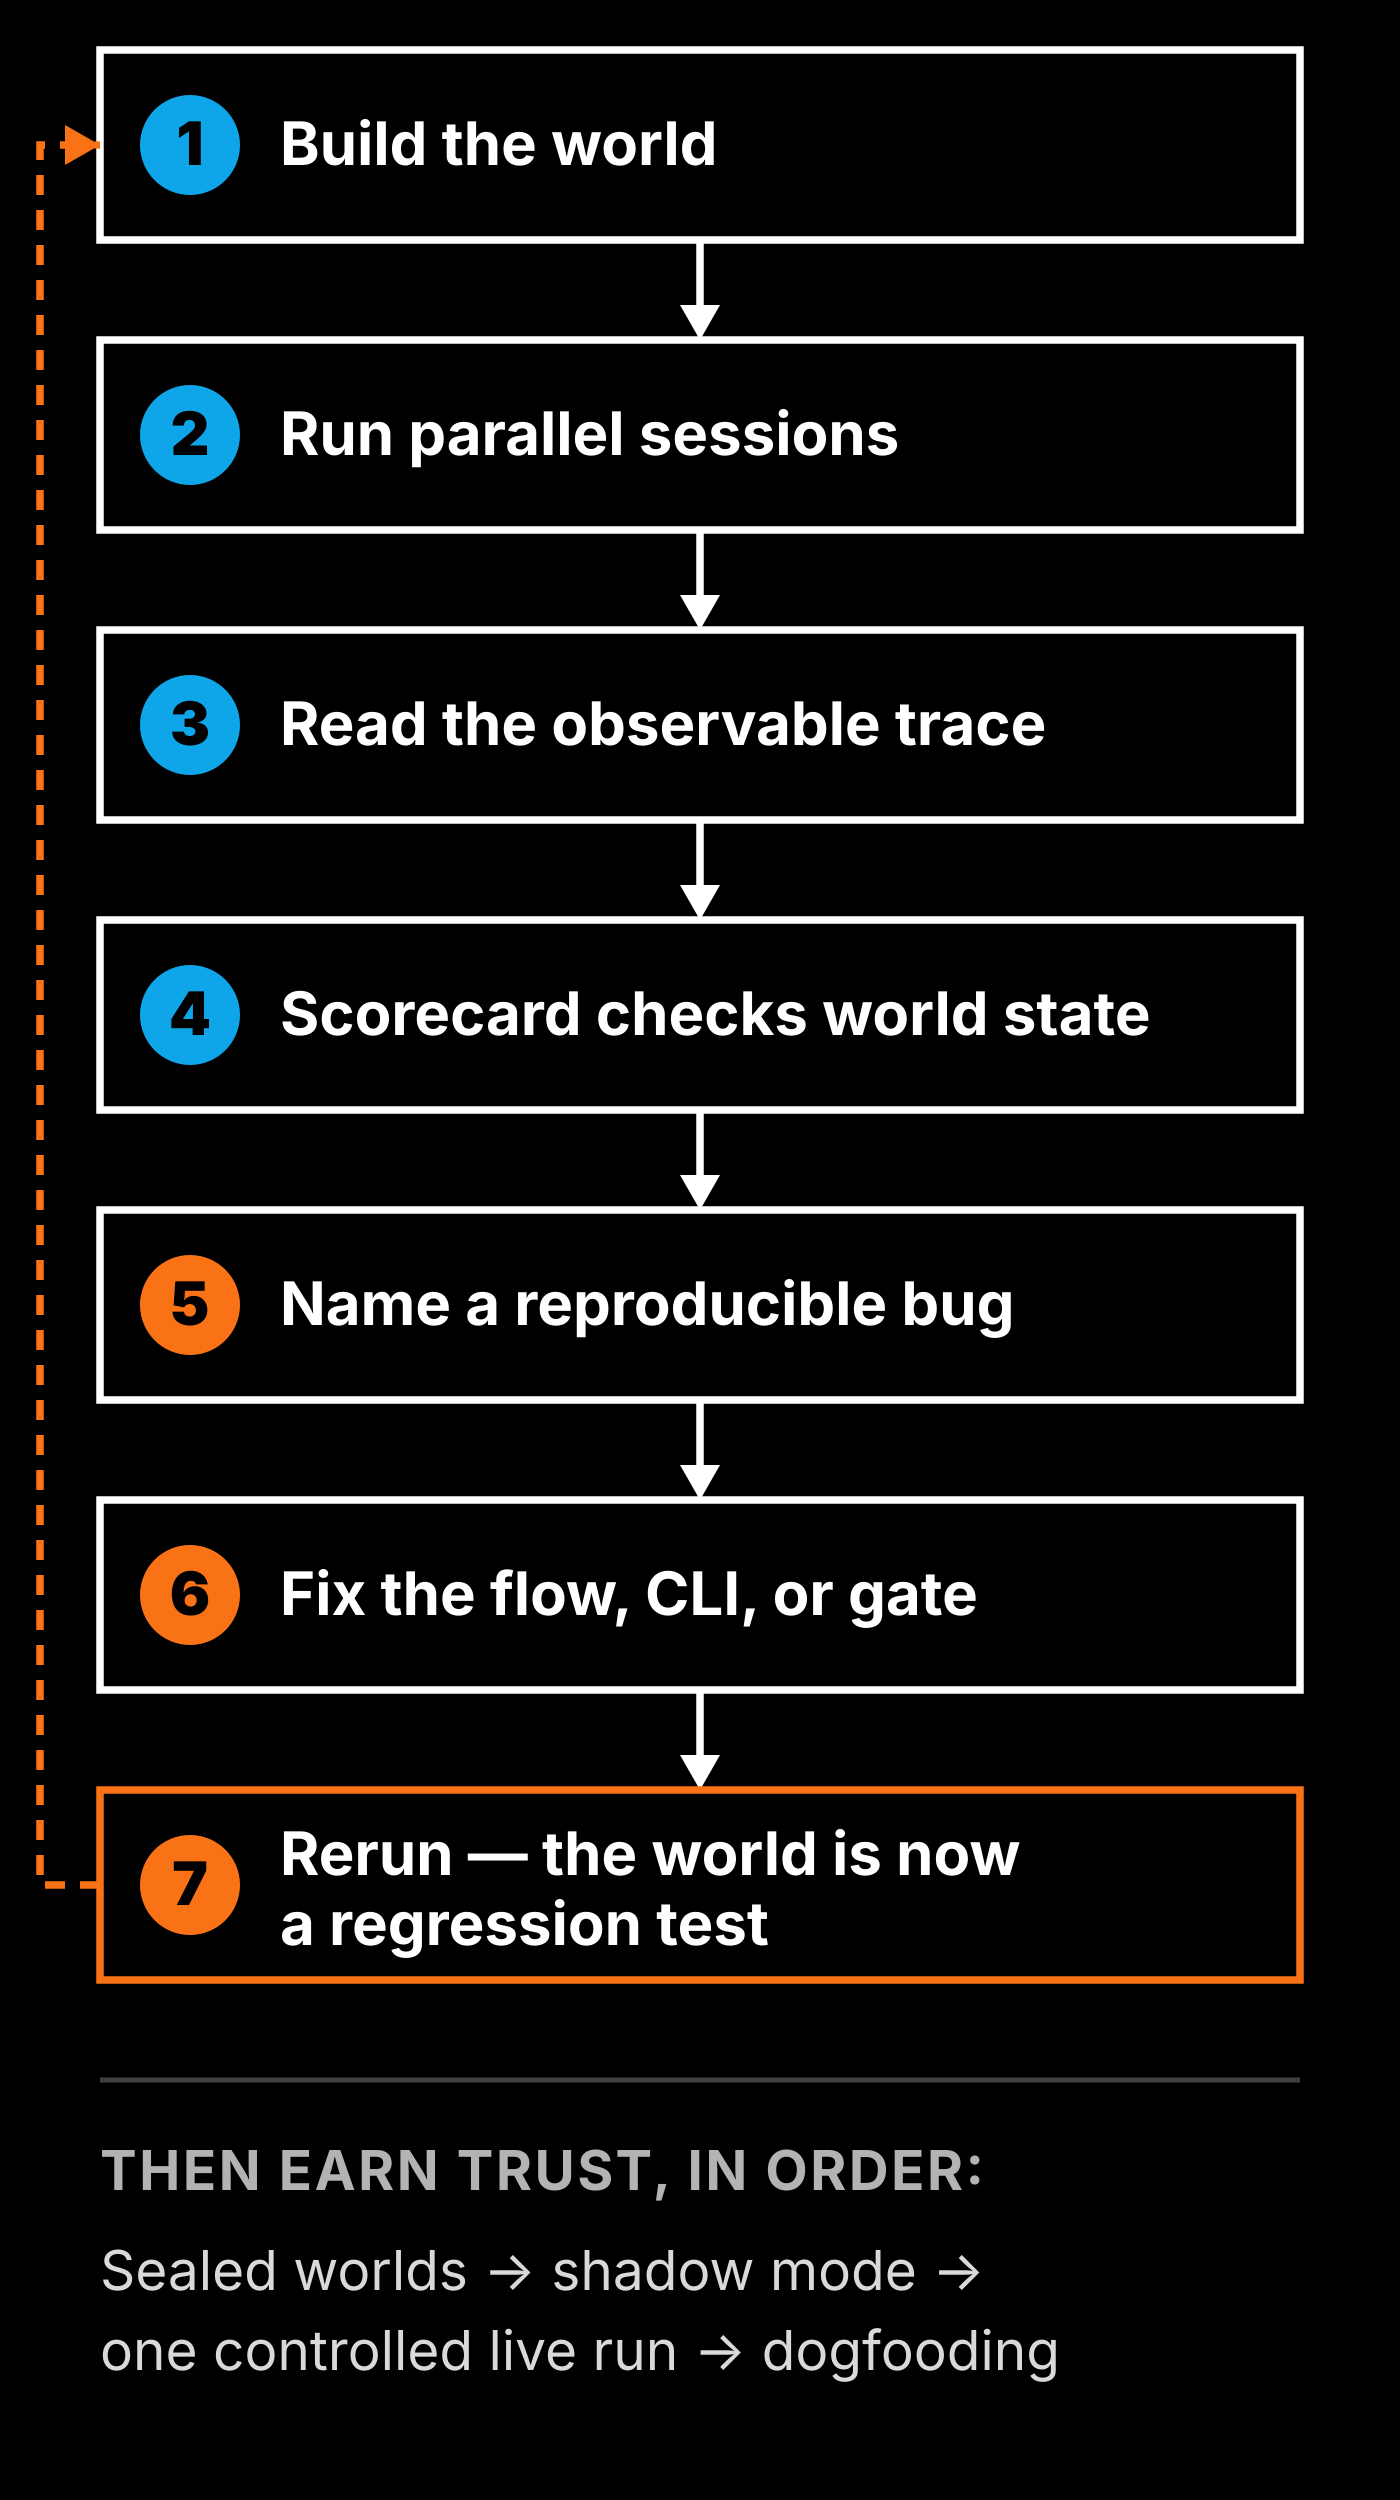
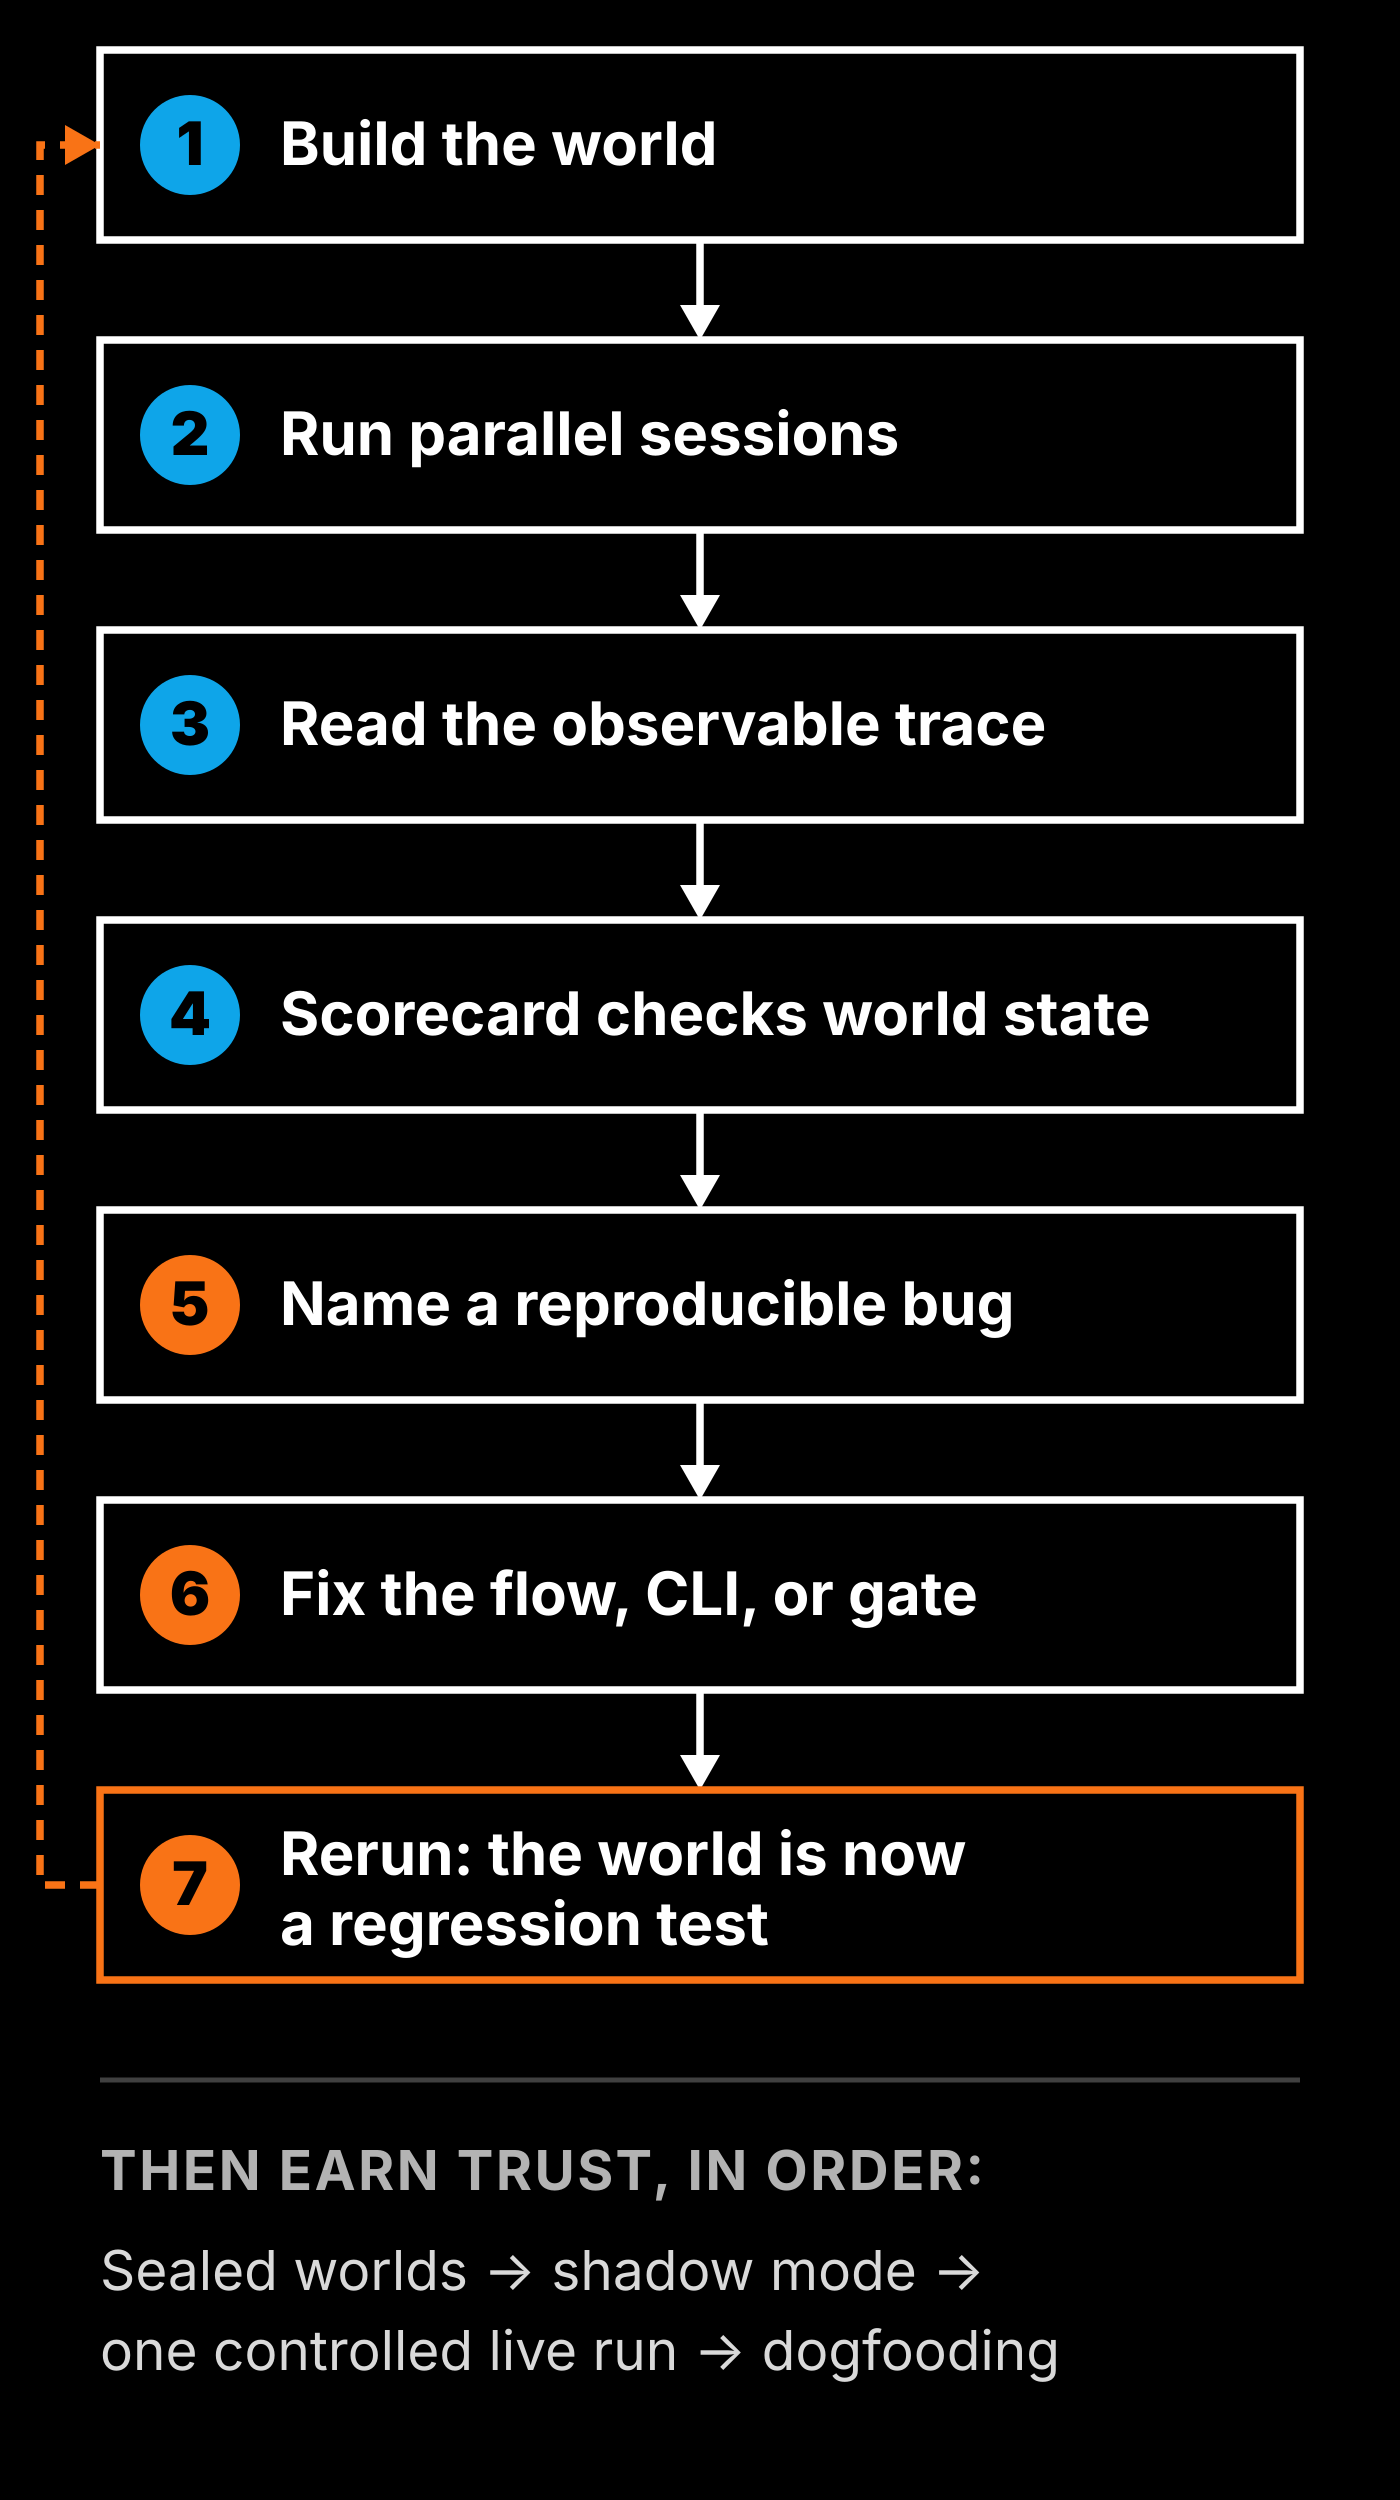
<svg xmlns="http://www.w3.org/2000/svg" viewBox="0 0 560 1000" role="img" aria-labelledby="loop-title loop-desc" font-family="Inter, ui-sans-serif, system-ui, sans-serif">
  <rect width="560" height="1000" fill="#000000" />
  <rect x="40" y="20" width="480" height="76" fill="#000000" stroke="#ffffff" stroke-width="3" />
  <circle cx="76" cy="58" r="20" fill="#0ea5e9" />
  <text x="76" y="66" text-anchor="middle" font-size="24" font-weight="900" fill="#000000">1</text>
  <text x="112" y="66" font-size="24" font-weight="700" fill="#ffffff">Build the world</text>
  <line x1="280" y1="96" x2="280" y2="128" stroke="#ffffff" stroke-width="3" />
  <polygon points="280,136 272,122 288,122" fill="#ffffff" />
  <rect x="40" y="136" width="480" height="76" fill="#000000" stroke="#ffffff" stroke-width="3" />
  <circle cx="76" cy="174" r="20" fill="#0ea5e9" />
  <text x="76" y="182" text-anchor="middle" font-size="24" font-weight="900" fill="#000000">2</text>
  <text x="112" y="182" font-size="24" font-weight="700" fill="#ffffff">Run parallel sessions</text>
  <line x1="280" y1="212" x2="280" y2="244" stroke="#ffffff" stroke-width="3" />
  <polygon points="280,252 272,238 288,238" fill="#ffffff" />
  <rect x="40" y="252" width="480" height="76" fill="#000000" stroke="#ffffff" stroke-width="3" />
  <circle cx="76" cy="290" r="20" fill="#0ea5e9" />
  <text x="76" y="298" text-anchor="middle" font-size="24" font-weight="900" fill="#000000">3</text>
  <text x="112" y="298" font-size="24" font-weight="700" fill="#ffffff">Read the observable trace</text>
  <line x1="280" y1="328" x2="280" y2="360" stroke="#ffffff" stroke-width="3" />
  <polygon points="280,368 272,354 288,354" fill="#ffffff" />
  <rect x="40" y="368" width="480" height="76" fill="#000000" stroke="#ffffff" stroke-width="3" />
  <circle cx="76" cy="406" r="20" fill="#0ea5e9" />
  <text x="76" y="414" text-anchor="middle" font-size="24" font-weight="900" fill="#000000">4</text>
  <text x="112" y="414" font-size="24" font-weight="700" fill="#ffffff">Scorecard checks world state</text>
  <line x1="280" y1="444" x2="280" y2="476" stroke="#ffffff" stroke-width="3" />
  <polygon points="280,484 272,470 288,470" fill="#ffffff" />
  <rect x="40" y="484" width="480" height="76" fill="#000000" stroke="#ffffff" stroke-width="3" />
  <circle cx="76" cy="522" r="20" fill="#f97316" />
  <text x="76" y="530" text-anchor="middle" font-size="24" font-weight="900" fill="#000000">5</text>
  <text x="112" y="530" font-size="24" font-weight="700" fill="#ffffff">Name a reproducible bug</text>
  <line x1="280" y1="560" x2="280" y2="592" stroke="#ffffff" stroke-width="3" />
  <polygon points="280,600 272,586 288,586" fill="#ffffff" />
  <rect x="40" y="600" width="480" height="76" fill="#000000" stroke="#ffffff" stroke-width="3" />
  <circle cx="76" cy="638" r="20" fill="#f97316" />
  <text x="76" y="646" text-anchor="middle" font-size="24" font-weight="900" fill="#000000">6</text>
  <text x="112" y="646" font-size="24" font-weight="700" fill="#ffffff">Fix the flow, CLI, or gate</text>
  <line x1="280" y1="676" x2="280" y2="708" stroke="#ffffff" stroke-width="3" />
  <polygon points="280,716 272,702 288,702" fill="#ffffff" />
  <rect x="40" y="716" width="480" height="76" fill="#000000" stroke="#f97316" stroke-width="3" />
  <circle cx="76" cy="754" r="20" fill="#f97316" />
  <text x="76" y="762" text-anchor="middle" font-size="24" font-weight="900" fill="#000000">7</text>
-   <text x="112" y="750" font-size="24" font-weight="700" fill="#ffffff">Rerun — the world is now</text>
+   <text x="112" y="750" font-size="24" font-weight="700" fill="#ffffff">Rerun: the world is now</text>
  <text x="112" y="778" font-size="24" font-weight="700" fill="#ffffff">a regression test</text>
  <path d="M 40 754 L 16 754 L 16 58 L 40 58" fill="none" stroke="#f97316" stroke-width="3" stroke-dasharray="8 6" />
  <polygon points="40,58 26,50 26,66" fill="#f97316" />
  <line x1="40" y1="832" x2="520" y2="832" stroke="#ffffff" stroke-width="2" opacity="0.25" />
  <text x="40" y="876" font-size="22" font-weight="700" letter-spacing="1" fill="#ffffff" opacity="0.7">THEN EARN TRUST, IN ORDER:</text>
  <text x="40" y="916" font-size="22" fill="#ffffff" opacity="0.85">Sealed worlds → shadow mode →</text>
  <text x="40" y="948" font-size="22" fill="#ffffff" opacity="0.85">one controlled live run → dogfooding</text>
</svg>
